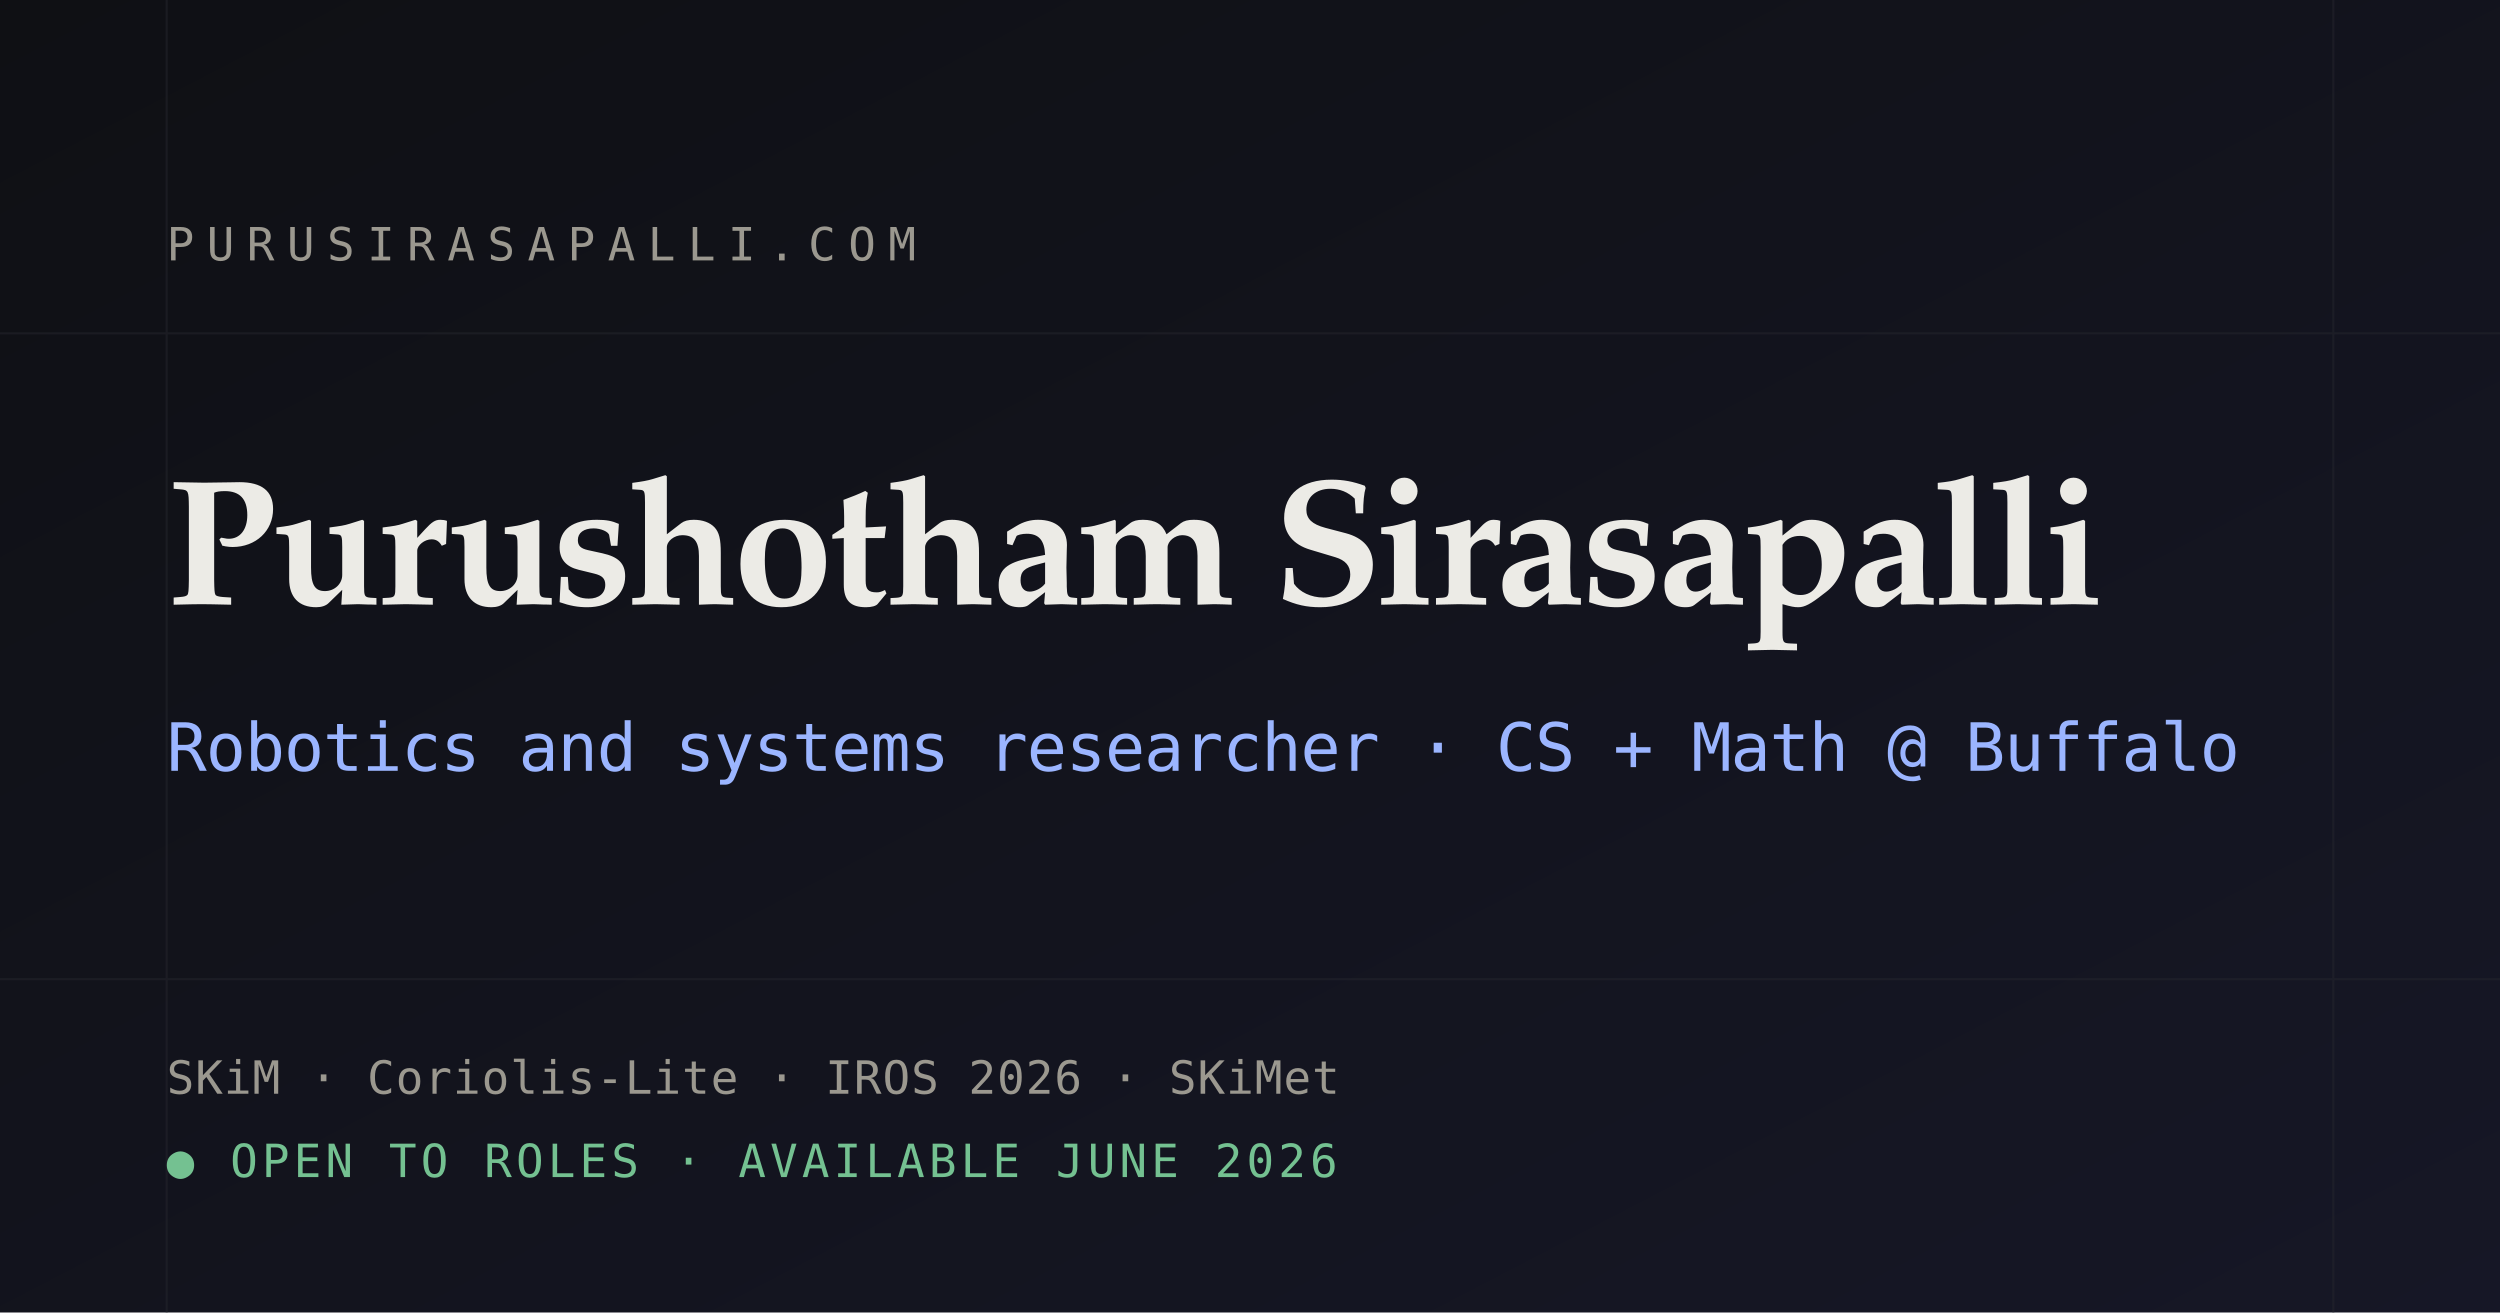
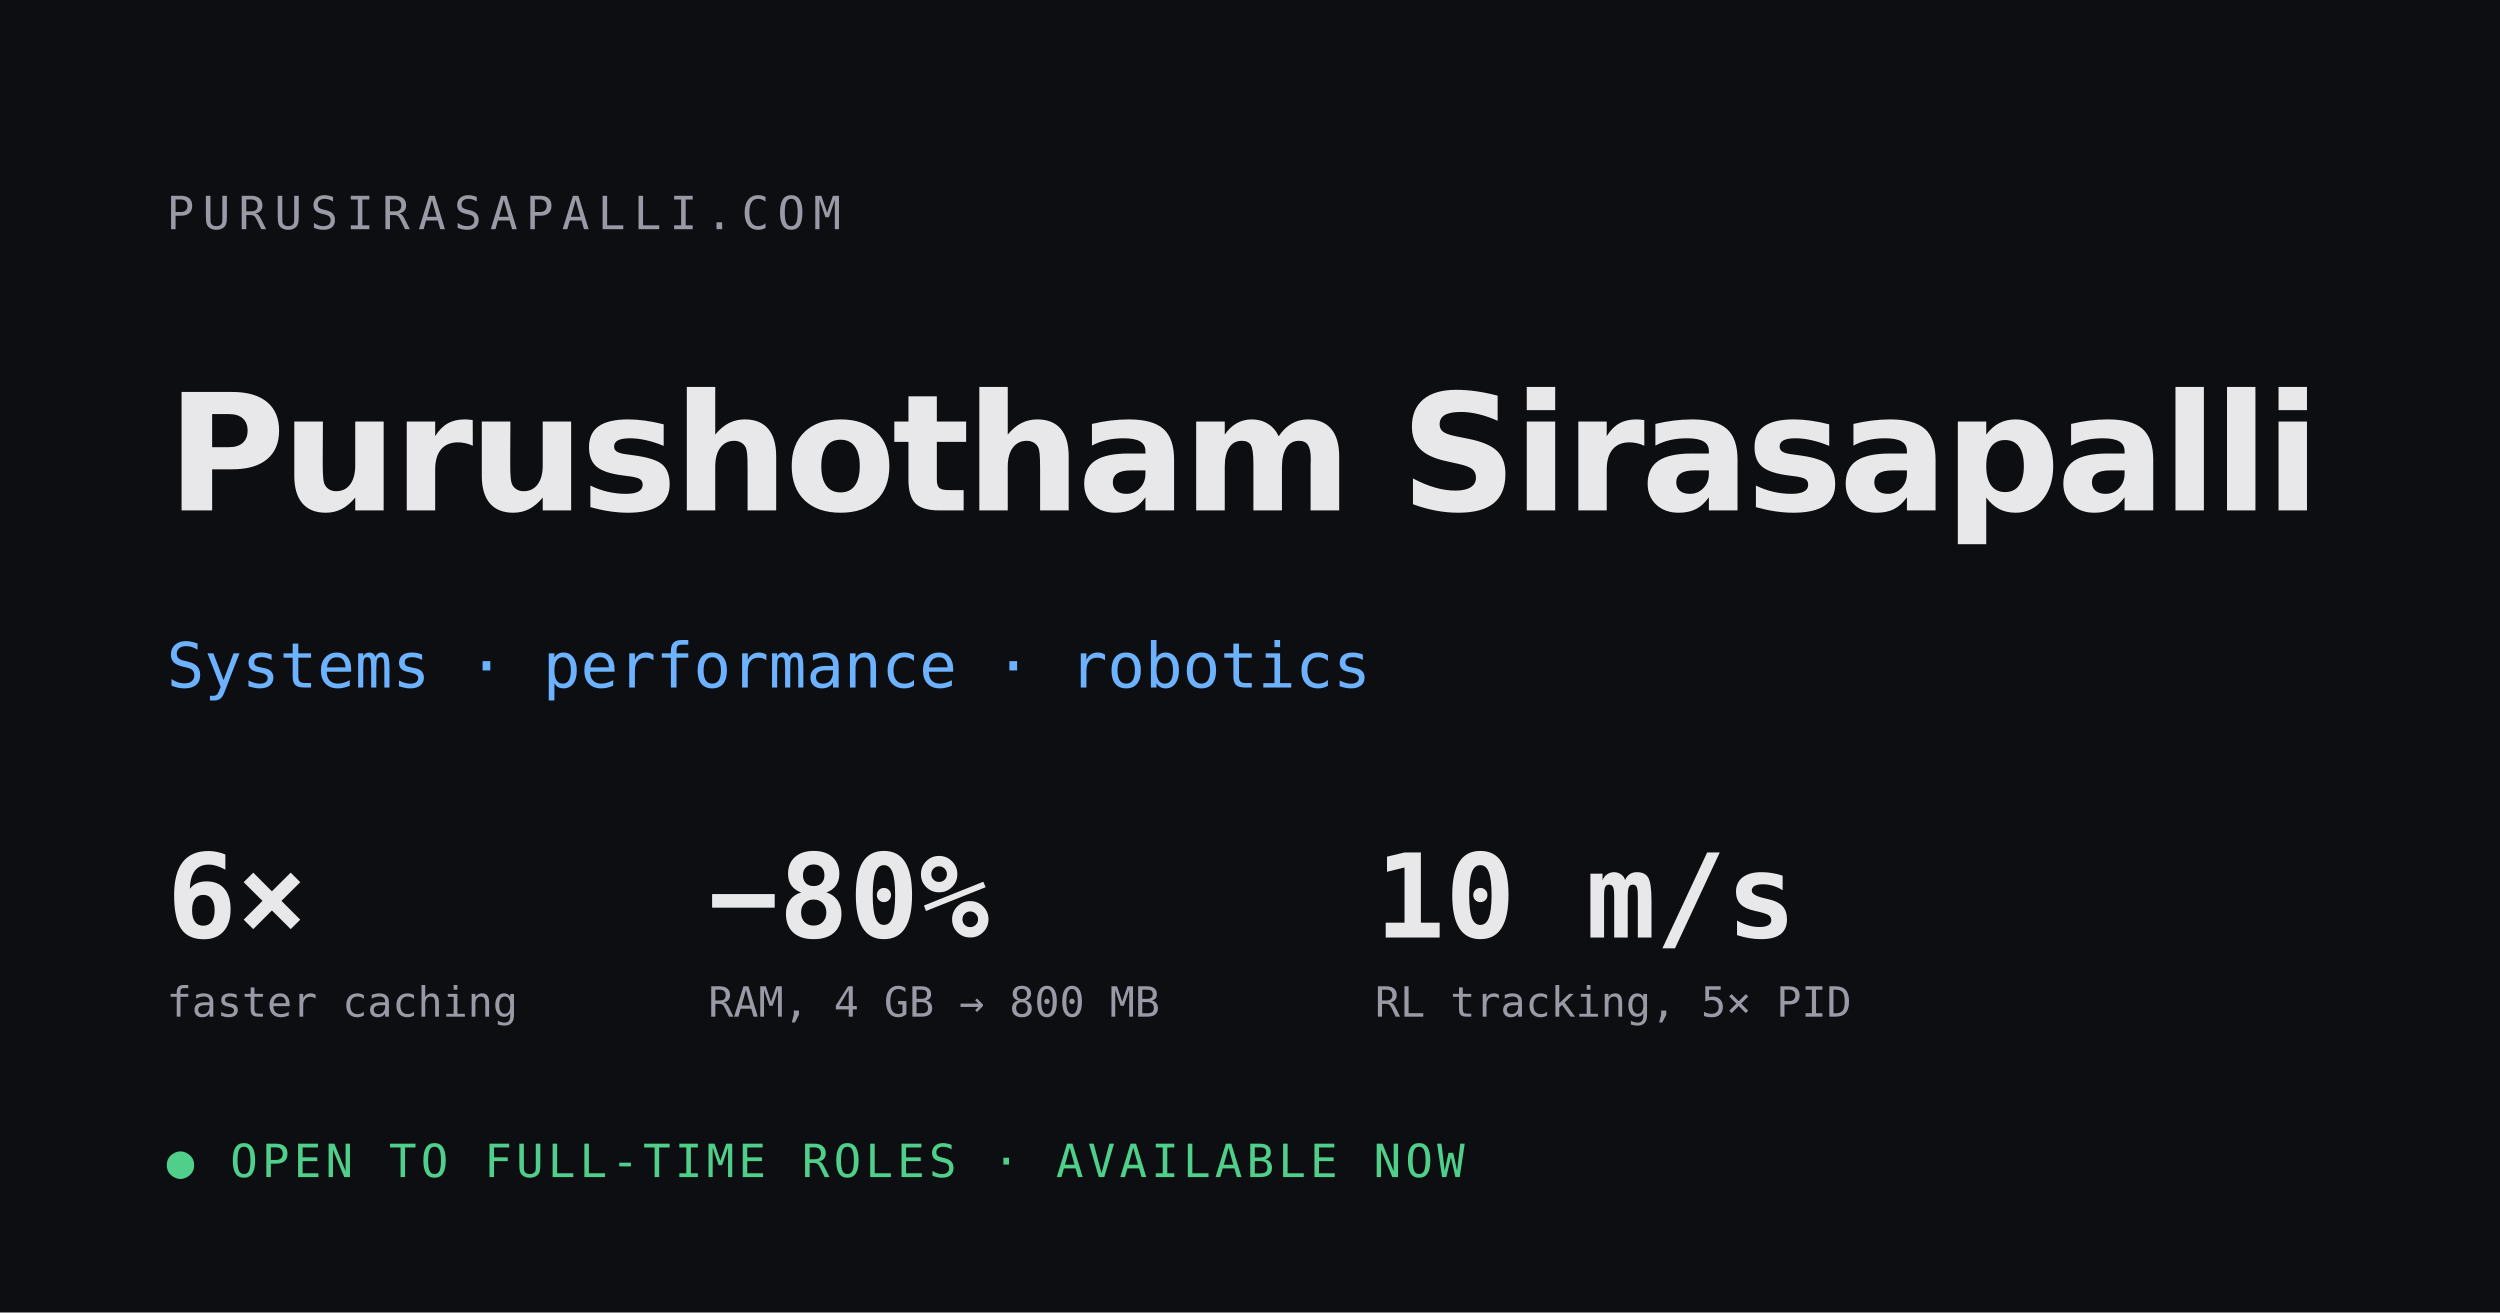
<svg xmlns="http://www.w3.org/2000/svg" viewBox="0 0 1200 630" width="1200" height="630">
-   <defs>
-     <linearGradient id="bg" x1="0" y1="0" x2="1" y2="1">
-       <stop offset="0%" stop-color="#0f1014" />
-       <stop offset="100%" stop-color="#161726" />
-     </linearGradient>
-   </defs>
-   <rect width="1200" height="630" fill="url(#bg)" />
-   <g stroke="#25262d" stroke-width="1" opacity="0.5">
-     <line x1="0" y1="160" x2="1200" y2="160" />
-     <line x1="0" y1="470" x2="1200" y2="470" />
-     <line x1="80" y1="0" x2="80" y2="630" />
-     <line x1="1120" y1="0" x2="1120" y2="630" />
+   <rect width="1200" height="630" fill="#0d0e11" />
+   <g font-family="DejaVu Sans Mono, ui-monospace, Menlo, monospace">
+     <text x="80" y="110" fill="#9a9aa6" font-size="22" letter-spacing="4">PURUSIRASAPALLI.COM</text>
+     <text x="80" y="330" fill="#6cb2ff" font-size="30">Systems · performance · robotics</text>
+     <text x="80" y="565" fill="#4fcf8a" font-size="22" letter-spacing="2">● OPEN TO FULL-TIME ROLES · AVAILABLE NOW</text>
  </g>
-   <text x="80" y="125" fill="#9b988f" font-family="ui-monospace, SFMono-Regular, Menlo, monospace" font-size="22" letter-spacing="6" text-transform="uppercase">PURUSIRASAPALLI.COM</text>
-   <text x="80" y="290" fill="#ecebe6" font-family="Iowan Old Style, Palatino, Georgia, serif" font-size="86" font-weight="600" letter-spacing="-2">Purushotham Sirasapalli</text>
-   <text x="80" y="370" fill="#9bb5ff" font-family="ui-monospace, SFMono-Regular, Menlo, monospace" font-size="32" letter-spacing="-0.5">Robotics and systems researcher · CS + Math @ Buffalo</text>
-   <text x="80" y="525" fill="#9b988f" font-family="ui-monospace, SFMono-Regular, Menlo, monospace" font-size="22" letter-spacing="0.5">SKiM · Coriolis-Lite · IROS 2026 · SKiMet</text>
-   <text x="80" y="565" fill="#74c191" font-family="ui-monospace, SFMono-Regular, Menlo, monospace" font-size="22" letter-spacing="2">● OPEN TO ROLES · AVAILABLE JUNE 2026</text>
+   <text x="80" y="245" fill="#e8e8ea" font-family="DejaVu Sans, system-ui, sans-serif" font-size="78" font-weight="700" letter-spacing="-2">Purushotham Sirasapalli</text>
+   <g font-family="DejaVu Sans Mono, ui-monospace, Menlo, monospace" fill="#e8e8ea">
+     <text x="80" y="450" font-size="56" font-weight="700">6×</text>
+     <text x="80" y="488" fill="#9a9aa6" font-size="20">faster caching</text>
+     <text x="340" y="450" font-size="56" font-weight="700">−80%</text>
+     <text x="340" y="488" fill="#9a9aa6" font-size="20">RAM, 4 GB → 800 MB</text>
+     <text x="660" y="450" font-size="56" font-weight="700">10 m/s</text>
+     <text x="660" y="488" fill="#9a9aa6" font-size="20">RL tracking, 5× PID</text>
+   </g>
</svg>
